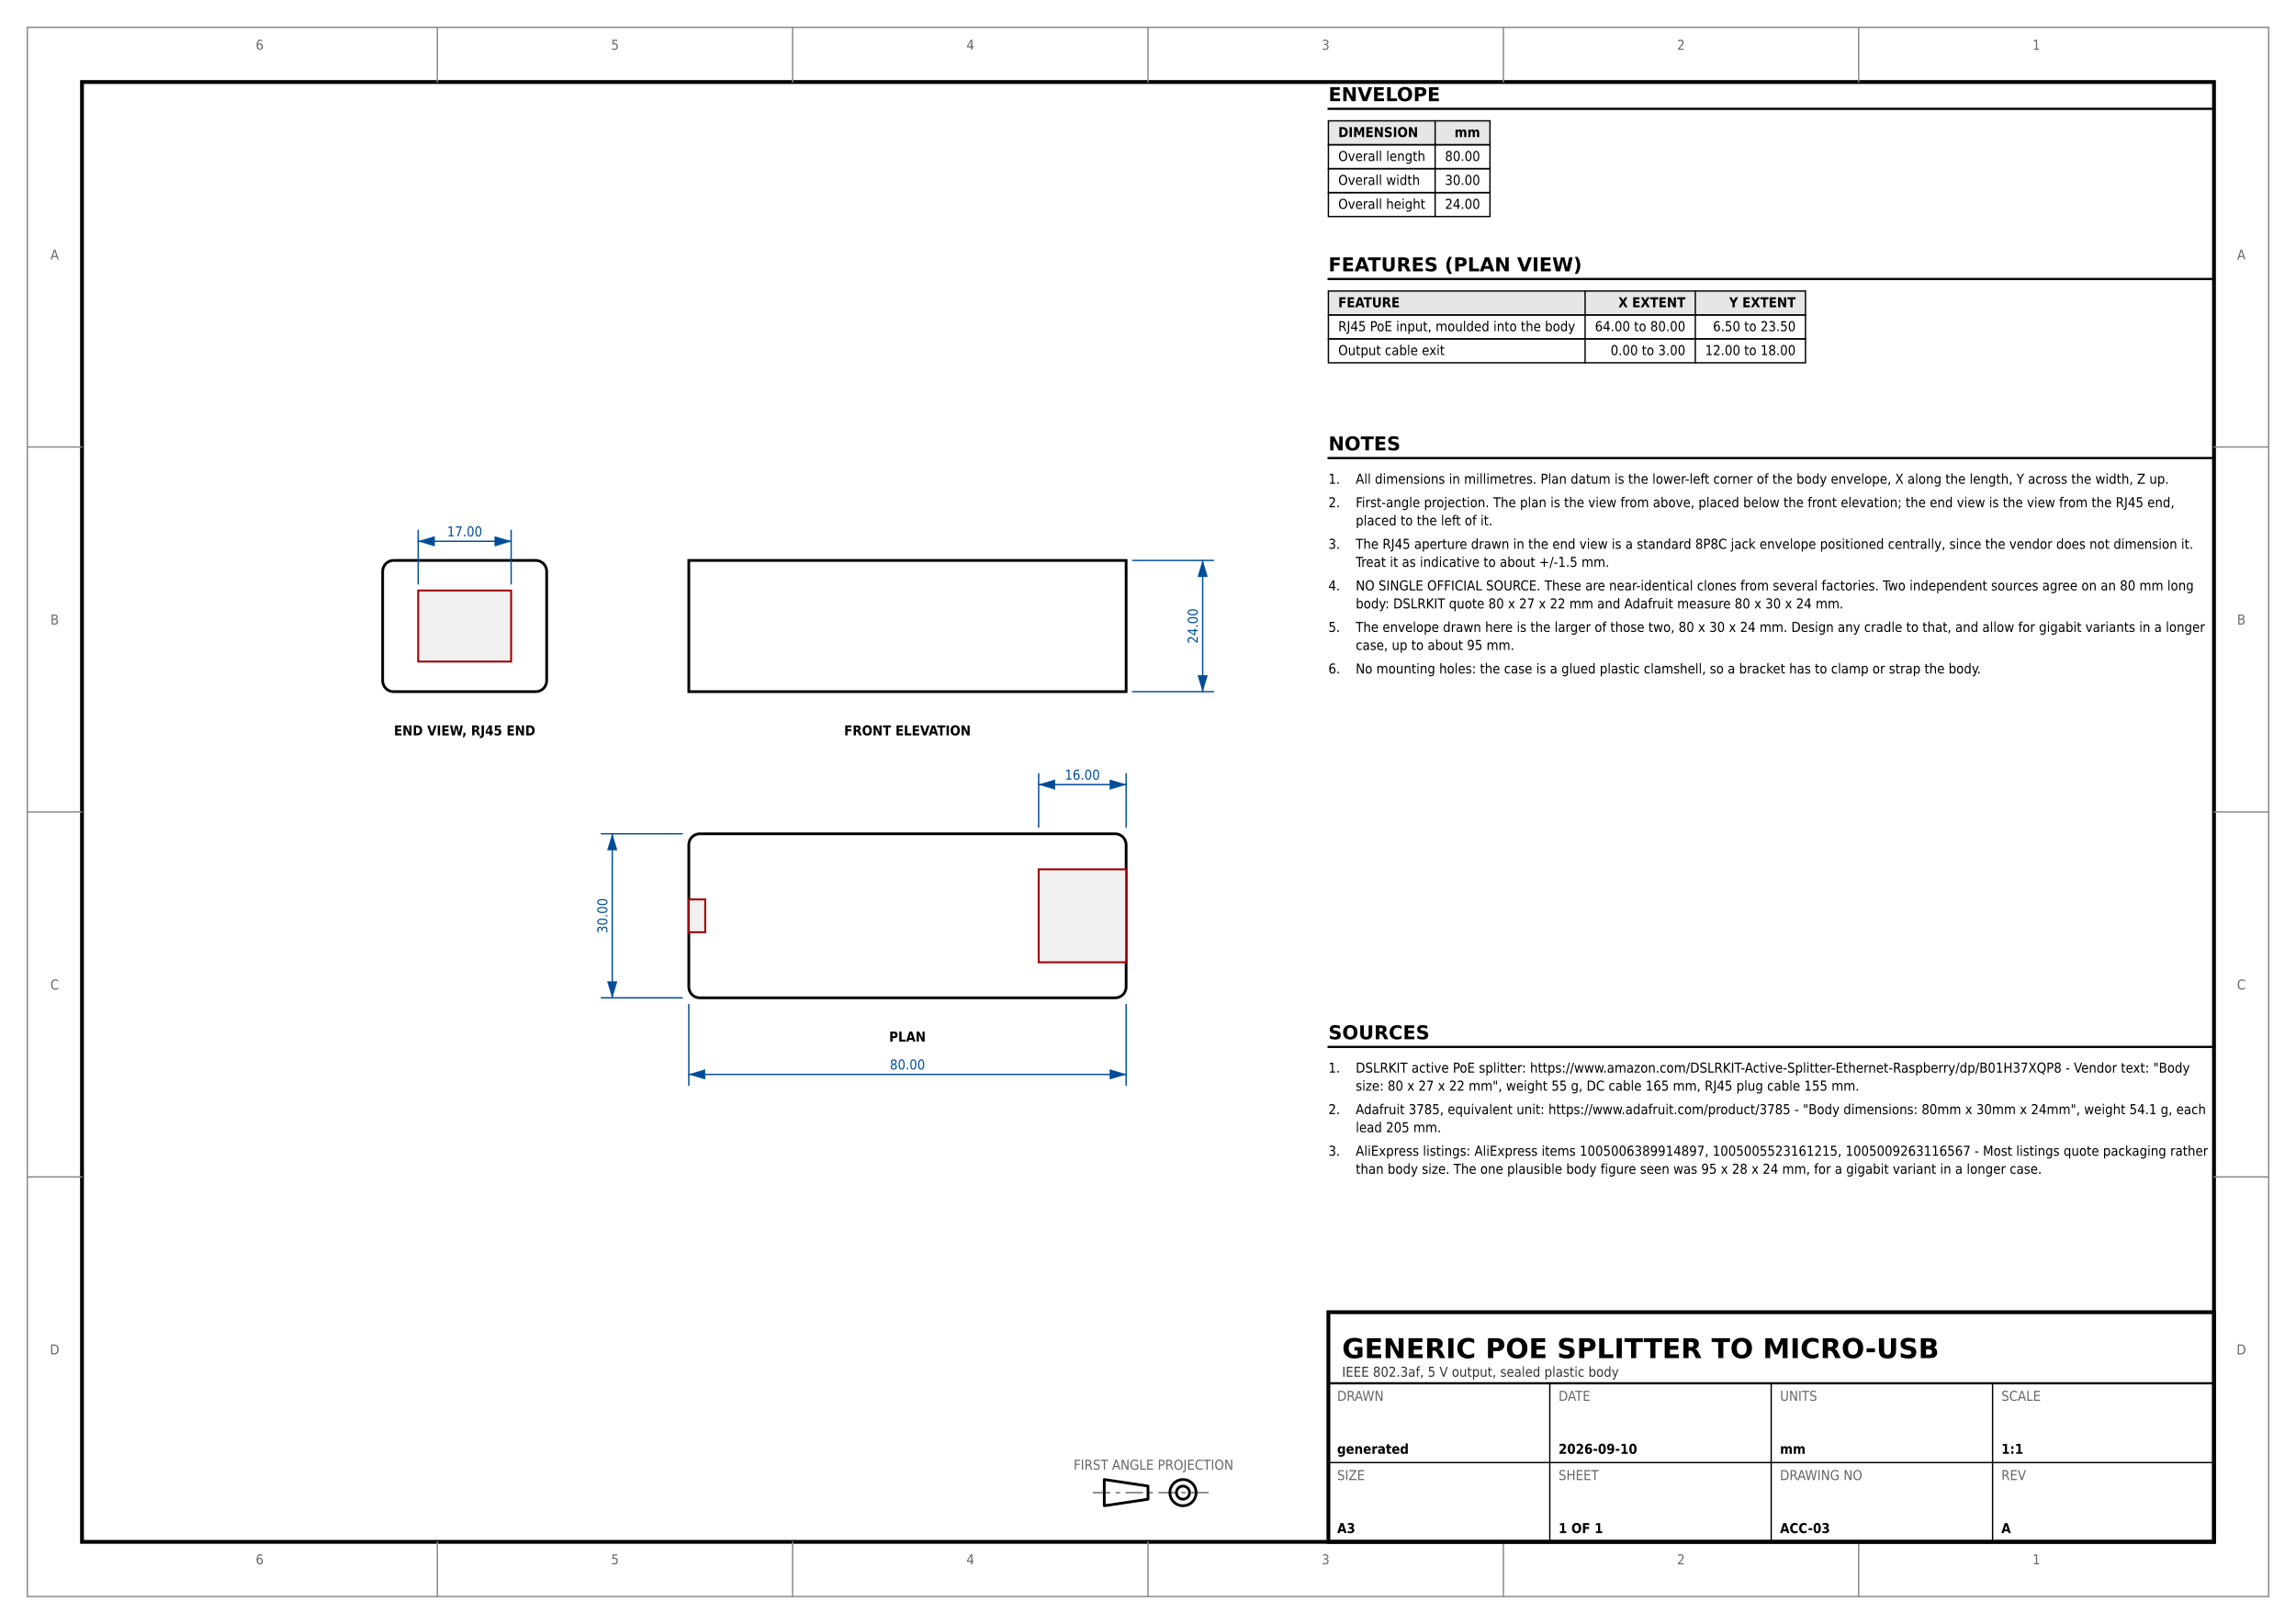
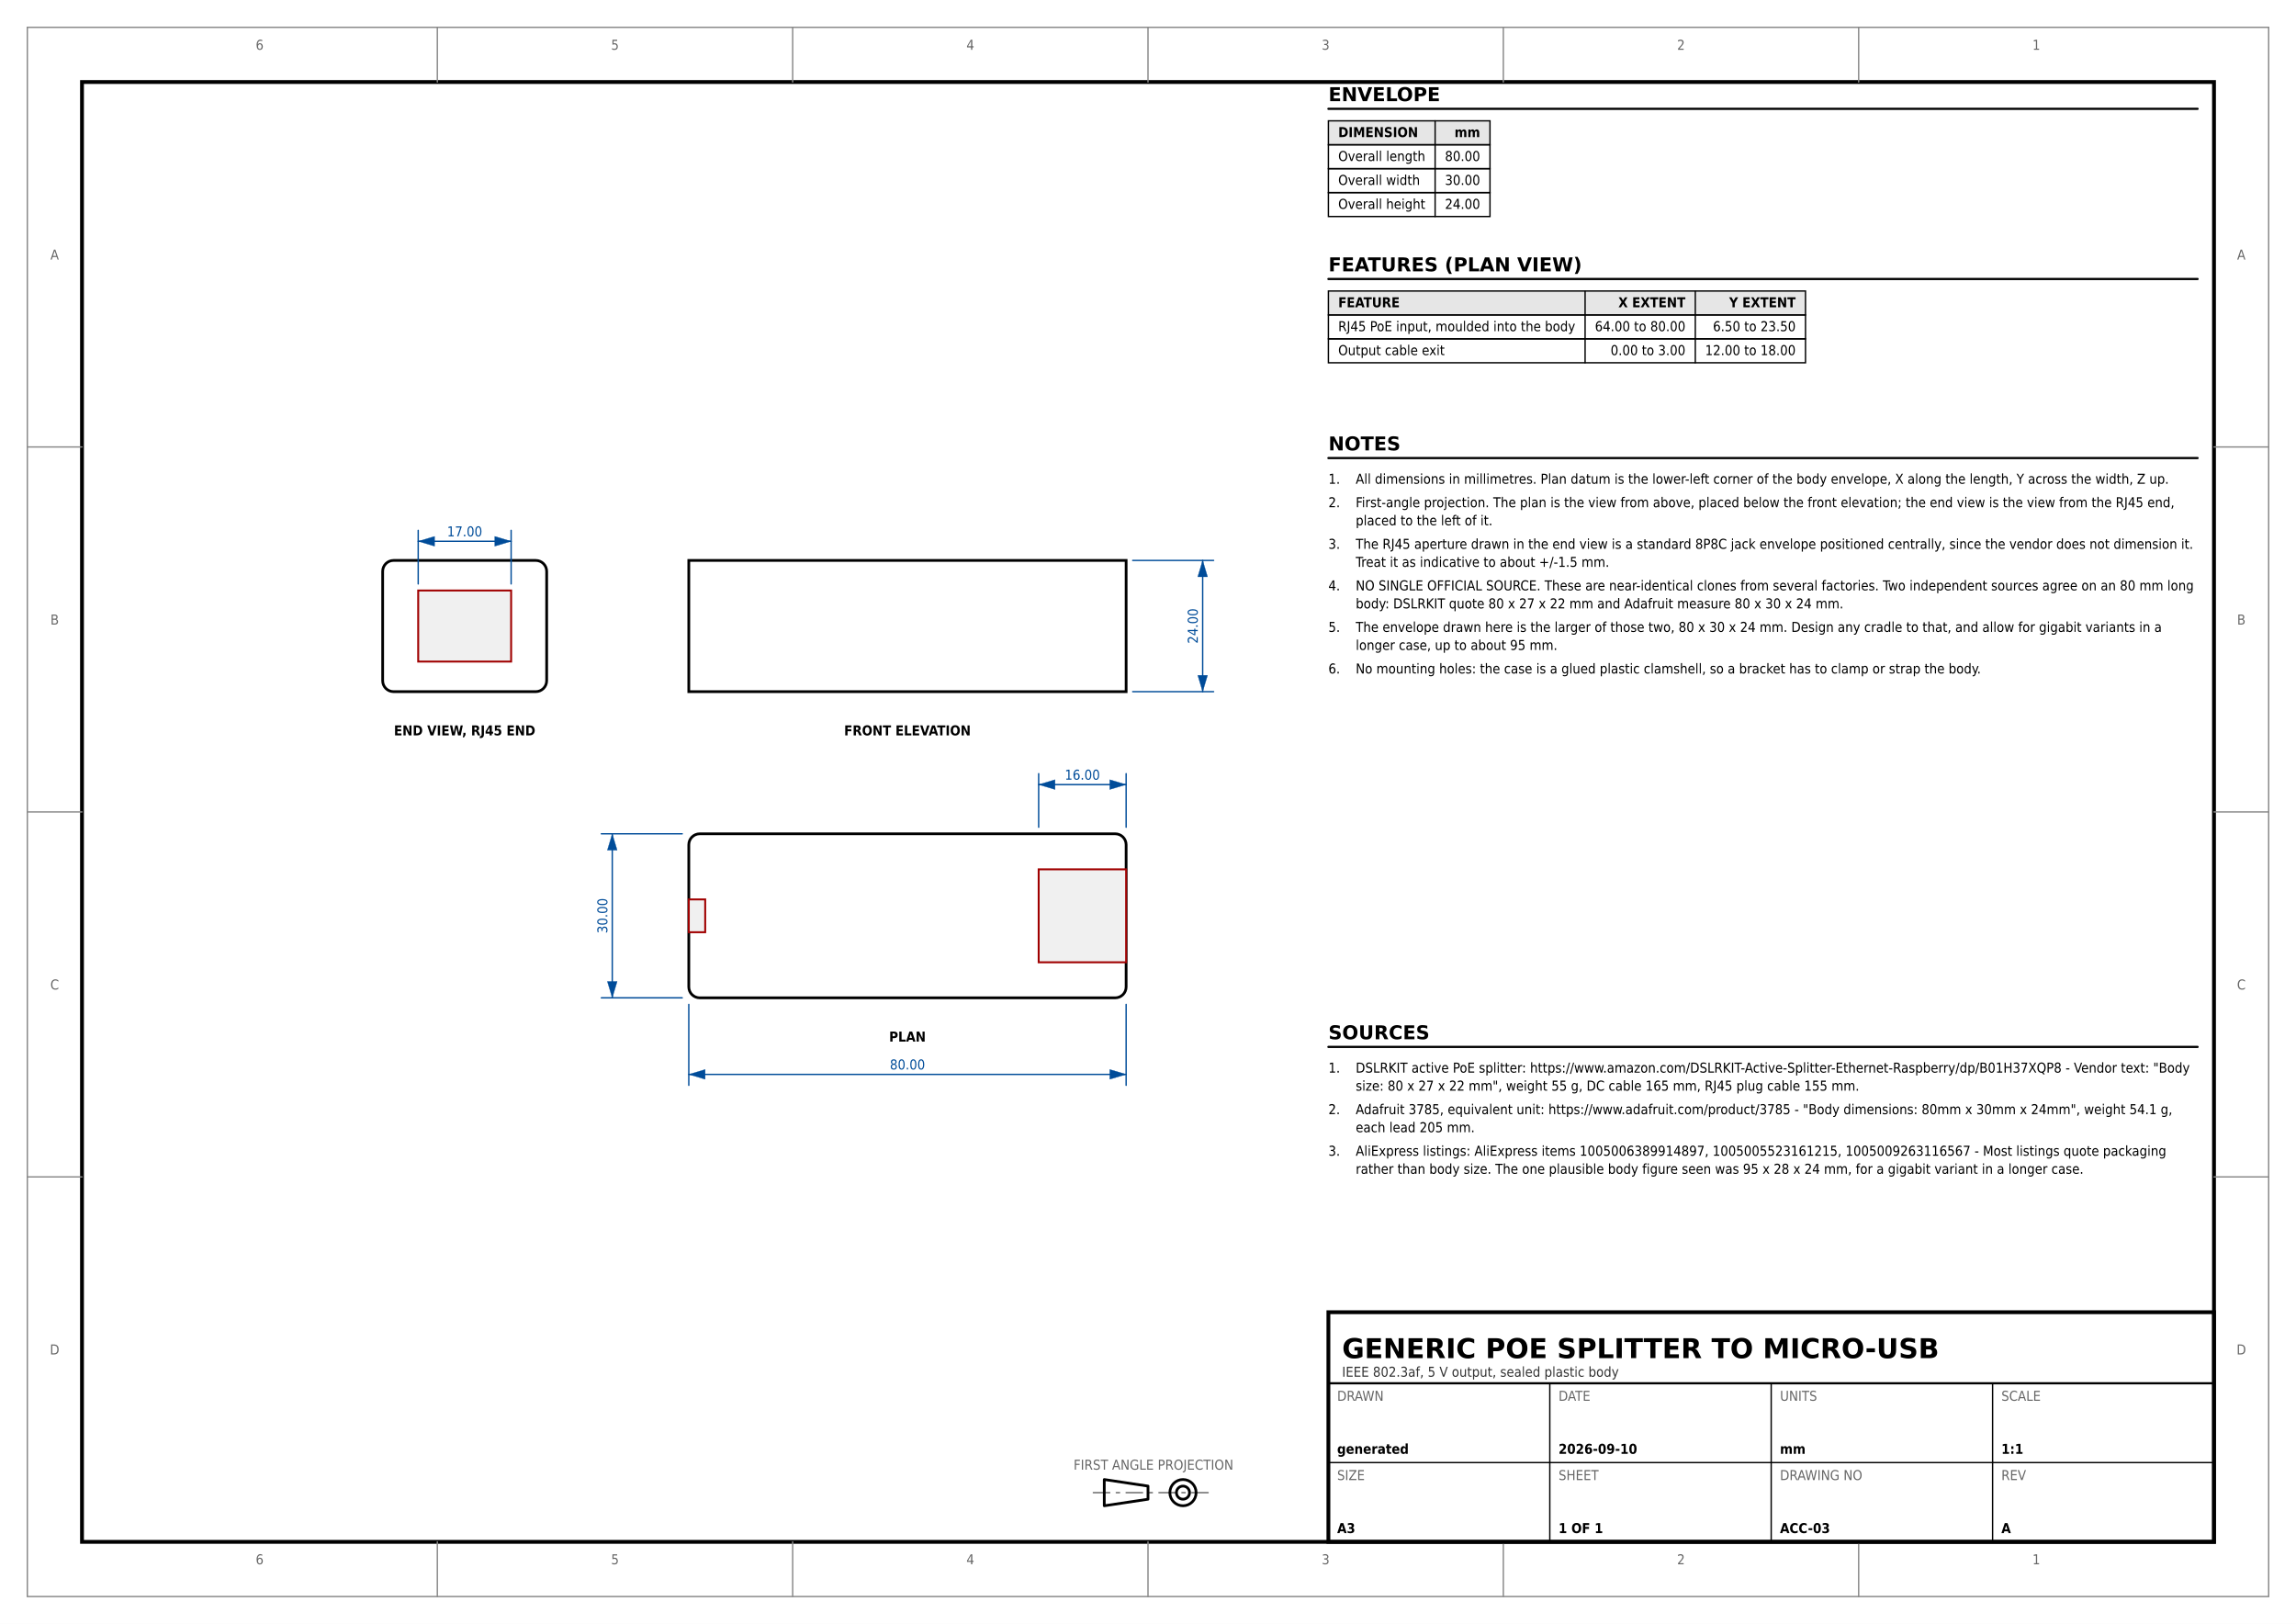
<svg xmlns="http://www.w3.org/2000/svg" version="1.1" width="420mm" height="297mm" viewBox="0 0 420 297">
  <rect width="100%" height="100%" fill="#ffffff" />
  <rect x="5" y="5" width="410" height="287" fill="none" stroke="#888888" stroke-width="0.25" />
  <rect x="15" y="15" width="390" height="267" fill="none" stroke="#000000" stroke-width="0.7" />
  <text x="47.5" y="286.1" font-family="DejaVu Sans Condensed, DejaVu Sans, Liberation Sans, sans-serif" font-size="2.5" fill="#666666" text-anchor="middle">6</text>
  <text x="47.5" y="9.1" font-family="DejaVu Sans Condensed, DejaVu Sans, Liberation Sans, sans-serif" font-size="2.5" fill="#666666" text-anchor="middle">6</text>
  <line x1="80" y1="292" x2="80" y2="282" stroke="#888888" stroke-width="0.25" stroke-linecap="round" />
  <line x1="80" y1="15" x2="80" y2="5" stroke="#888888" stroke-width="0.25" stroke-linecap="round" />
  <text x="112.5" y="286.1" font-family="DejaVu Sans Condensed, DejaVu Sans, Liberation Sans, sans-serif" font-size="2.5" fill="#666666" text-anchor="middle">5</text>
  <text x="112.5" y="9.1" font-family="DejaVu Sans Condensed, DejaVu Sans, Liberation Sans, sans-serif" font-size="2.5" fill="#666666" text-anchor="middle">5</text>
  <line x1="145" y1="292" x2="145" y2="282" stroke="#888888" stroke-width="0.25" stroke-linecap="round" />
  <line x1="145" y1="15" x2="145" y2="5" stroke="#888888" stroke-width="0.25" stroke-linecap="round" />
  <text x="177.5" y="286.1" font-family="DejaVu Sans Condensed, DejaVu Sans, Liberation Sans, sans-serif" font-size="2.5" fill="#666666" text-anchor="middle">4</text>
  <text x="177.5" y="9.1" font-family="DejaVu Sans Condensed, DejaVu Sans, Liberation Sans, sans-serif" font-size="2.5" fill="#666666" text-anchor="middle">4</text>
  <line x1="210" y1="292" x2="210" y2="282" stroke="#888888" stroke-width="0.25" stroke-linecap="round" />
  <line x1="210" y1="15" x2="210" y2="5" stroke="#888888" stroke-width="0.25" stroke-linecap="round" />
  <text x="242.5" y="286.1" font-family="DejaVu Sans Condensed, DejaVu Sans, Liberation Sans, sans-serif" font-size="2.5" fill="#666666" text-anchor="middle">3</text>
  <text x="242.5" y="9.1" font-family="DejaVu Sans Condensed, DejaVu Sans, Liberation Sans, sans-serif" font-size="2.5" fill="#666666" text-anchor="middle">3</text>
  <line x1="275" y1="292" x2="275" y2="282" stroke="#888888" stroke-width="0.25" stroke-linecap="round" />
  <line x1="275" y1="15" x2="275" y2="5" stroke="#888888" stroke-width="0.25" stroke-linecap="round" />
  <text x="307.5" y="286.1" font-family="DejaVu Sans Condensed, DejaVu Sans, Liberation Sans, sans-serif" font-size="2.5" fill="#666666" text-anchor="middle">2</text>
  <text x="307.5" y="9.1" font-family="DejaVu Sans Condensed, DejaVu Sans, Liberation Sans, sans-serif" font-size="2.5" fill="#666666" text-anchor="middle">2</text>
  <line x1="340" y1="292" x2="340" y2="282" stroke="#888888" stroke-width="0.25" stroke-linecap="round" />
  <line x1="340" y1="15" x2="340" y2="5" stroke="#888888" stroke-width="0.25" stroke-linecap="round" />
  <text x="372.5" y="286.1" font-family="DejaVu Sans Condensed, DejaVu Sans, Liberation Sans, sans-serif" font-size="2.5" fill="#666666" text-anchor="middle">1</text>
  <text x="372.5" y="9.1" font-family="DejaVu Sans Condensed, DejaVu Sans, Liberation Sans, sans-serif" font-size="2.5" fill="#666666" text-anchor="middle">1</text>
  <text x="10" y="247.725" font-family="DejaVu Sans Condensed, DejaVu Sans, Liberation Sans, sans-serif" font-size="2.5" fill="#666666" text-anchor="middle">D</text>
  <text x="410" y="247.725" font-family="DejaVu Sans Condensed, DejaVu Sans, Liberation Sans, sans-serif" font-size="2.5" fill="#666666" text-anchor="middle">D</text>
  <line x1="5" y1="215.25" x2="15" y2="215.25" stroke="#888888" stroke-width="0.25" stroke-linecap="round" />
  <line x1="405" y1="215.25" x2="415" y2="215.25" stroke="#888888" stroke-width="0.25" stroke-linecap="round" />
  <text x="10" y="180.975" font-family="DejaVu Sans Condensed, DejaVu Sans, Liberation Sans, sans-serif" font-size="2.5" fill="#666666" text-anchor="middle">C</text>
  <text x="410" y="180.975" font-family="DejaVu Sans Condensed, DejaVu Sans, Liberation Sans, sans-serif" font-size="2.5" fill="#666666" text-anchor="middle">C</text>
  <line x1="5" y1="148.5" x2="15" y2="148.5" stroke="#888888" stroke-width="0.25" stroke-linecap="round" />
  <line x1="405" y1="148.5" x2="415" y2="148.5" stroke="#888888" stroke-width="0.25" stroke-linecap="round" />
  <text x="10" y="114.225" font-family="DejaVu Sans Condensed, DejaVu Sans, Liberation Sans, sans-serif" font-size="2.5" fill="#666666" text-anchor="middle">B</text>
  <text x="410" y="114.225" font-family="DejaVu Sans Condensed, DejaVu Sans, Liberation Sans, sans-serif" font-size="2.5" fill="#666666" text-anchor="middle">B</text>
  <line x1="5" y1="81.75" x2="15" y2="81.75" stroke="#888888" stroke-width="0.25" stroke-linecap="round" />
  <line x1="405" y1="81.75" x2="415" y2="81.75" stroke="#888888" stroke-width="0.25" stroke-linecap="round" />
  <text x="10" y="47.475" font-family="DejaVu Sans Condensed, DejaVu Sans, Liberation Sans, sans-serif" font-size="2.5" fill="#666666" text-anchor="middle">A</text>
  <text x="410" y="47.475" font-family="DejaVu Sans Condensed, DejaVu Sans, Liberation Sans, sans-serif" font-size="2.5" fill="#666666" text-anchor="middle">A</text>
  <rect x="126" y="102.5" width="80" height="24" fill="none" stroke="#000000" stroke-width="0.5" />
  <rect x="126" y="152.5" width="80" height="30" fill="none" stroke="#000000" stroke-width="0.5" rx="2" ry="2" />
  <rect x="70" y="102.5" width="30" height="24" fill="none" stroke="#000000" stroke-width="0.5" rx="2" ry="2" />
  <text x="166" y="134.5" font-family="DejaVu Sans Condensed, DejaVu Sans, Liberation Sans, sans-serif" font-size="2.5" fill="#000000" text-anchor="middle" font-weight="bold">FRONT ELEVATION</text>
  <text x="166" y="190.5" font-family="DejaVu Sans Condensed, DejaVu Sans, Liberation Sans, sans-serif" font-size="2.5" fill="#000000" text-anchor="middle" font-weight="bold">PLAN</text>
  <text x="85" y="134.5" font-family="DejaVu Sans Condensed, DejaVu Sans, Liberation Sans, sans-serif" font-size="2.5" fill="#000000" text-anchor="middle" font-weight="bold">END VIEW, RJ45 END</text>
  <rect x="190" y="159" width="16" height="17" fill="#f0f0f0" stroke="#a00000" stroke-width="0.35" />
  <rect x="76.5" y="108" width="17" height="13" fill="#f0f0f0" stroke="#a00000" stroke-width="0.35" />
  <line x1="76.5" y1="106.8" x2="76.5" y2="97" stroke="#004c99" stroke-width="0.25" stroke-linecap="round" />
  <line x1="93.5" y1="106.8" x2="93.5" y2="97" stroke="#004c99" stroke-width="0.25" stroke-linecap="round" />
  <line x1="76.5" y1="99" x2="93.5" y2="99" stroke="#004c99" stroke-width="0.25" stroke-linecap="round" />
  <polygon points="76.5,99 79.5,99.9 79.5,98.1" fill="#004c99" stroke="#004c99" stroke-width="0.05" stroke-linejoin="round" />
  <polygon points="93.5,99 90.5,98.1 90.5,99.9" fill="#004c99" stroke="#004c99" stroke-width="0.05" stroke-linejoin="round" />
  <text x="85" y="98.1" font-family="DejaVu Sans Condensed, DejaVu Sans, Liberation Sans, sans-serif" font-size="2.5" fill="#004c99" text-anchor="middle">17.00</text>
  <line x1="190" y1="151.3" x2="190" y2="141.5" stroke="#004c99" stroke-width="0.25" stroke-linecap="round" />
  <line x1="206" y1="151.3" x2="206" y2="141.5" stroke="#004c99" stroke-width="0.25" stroke-linecap="round" />
  <line x1="190" y1="143.5" x2="206" y2="143.5" stroke="#004c99" stroke-width="0.25" stroke-linecap="round" />
  <polygon points="190,143.5 193,144.4 193,142.6" fill="#004c99" stroke="#004c99" stroke-width="0.05" stroke-linejoin="round" />
  <polygon points="206,143.5 203,142.6 203,144.4" fill="#004c99" stroke="#004c99" stroke-width="0.05" stroke-linejoin="round" />
  <text x="198" y="142.6" font-family="DejaVu Sans Condensed, DejaVu Sans, Liberation Sans, sans-serif" font-size="2.5" fill="#004c99" text-anchor="middle">16.00</text>
  <rect x="126" y="164.5" width="3" height="6" fill="#f0f0f0" stroke="#a00000" stroke-width="0.35" />
  <line x1="126" y1="183.7" x2="126" y2="198.5" stroke="#004c99" stroke-width="0.25" stroke-linecap="round" />
  <line x1="206" y1="183.7" x2="206" y2="198.5" stroke="#004c99" stroke-width="0.25" stroke-linecap="round" />
  <line x1="126" y1="196.5" x2="206" y2="196.5" stroke="#004c99" stroke-width="0.25" stroke-linecap="round" />
  <polygon points="126,196.5 129,197.4 129,195.6" fill="#004c99" stroke="#004c99" stroke-width="0.05" stroke-linejoin="round" />
  <polygon points="206,196.5 203,195.6 203,197.4" fill="#004c99" stroke="#004c99" stroke-width="0.05" stroke-linejoin="round" />
  <text x="166" y="195.6" font-family="DejaVu Sans Condensed, DejaVu Sans, Liberation Sans, sans-serif" font-size="2.5" fill="#004c99" text-anchor="middle">80.00</text>
  <line x1="124.8" y1="182.5" x2="110" y2="182.5" stroke="#004c99" stroke-width="0.25" stroke-linecap="round" />
  <line x1="124.8" y1="152.5" x2="110" y2="152.5" stroke="#004c99" stroke-width="0.25" stroke-linecap="round" />
  <line x1="112" y1="182.5" x2="112" y2="152.5" stroke="#004c99" stroke-width="0.25" stroke-linecap="round" />
  <polygon points="112,182.5 112.9,179.5 111.1,179.5" fill="#004c99" stroke="#004c99" stroke-width="0.05" stroke-linejoin="round" />
  <polygon points="112,152.5 111.1,155.5 112.9,155.5" fill="#004c99" stroke="#004c99" stroke-width="0.05" stroke-linejoin="round" />
  <text x="111.1" y="167.5" font-family="DejaVu Sans Condensed, DejaVu Sans, Liberation Sans, sans-serif" font-size="2.5" fill="#004c99" text-anchor="middle" transform="rotate(-90 111.1 167.5)">30.00</text>
  <line x1="207.2" y1="126.5" x2="222" y2="126.5" stroke="#004c99" stroke-width="0.25" stroke-linecap="round" />
  <line x1="207.2" y1="102.5" x2="222" y2="102.5" stroke="#004c99" stroke-width="0.25" stroke-linecap="round" />
  <line x1="220" y1="126.5" x2="220" y2="102.5" stroke="#004c99" stroke-width="0.25" stroke-linecap="round" />
  <polygon points="220,126.5 220.9,123.5 219.1,123.5" fill="#004c99" stroke="#004c99" stroke-width="0.05" stroke-linejoin="round" />
  <polygon points="220,102.5 219.1,105.5 220.9,105.5" fill="#004c99" stroke="#004c99" stroke-width="0.05" stroke-linejoin="round" />
  <text x="219.1" y="114.5" font-family="DejaVu Sans Condensed, DejaVu Sans, Liberation Sans, sans-serif" font-size="2.5" fill="#004c99" text-anchor="middle" transform="rotate(-90 219.1 114.5)">24.00</text>
  <text x="211" y="268.8" font-family="DejaVu Sans Condensed, DejaVu Sans, Liberation Sans, sans-serif" font-size="2.5" fill="#666666" text-anchor="middle">FIRST ANGLE PROJECTION</text>
  <line x1="200" y1="273" x2="222" y2="273" stroke="#666666" stroke-width="0.25" stroke-linecap="round" stroke-dasharray="3,1.2,0.6,1.2" />
  <polygon points="202,270.6 210,271.8 210,274.2 202,275.4" fill="none" stroke="#000000" stroke-width="0.5" stroke-linejoin="round" />
  <circle cx="216.4" cy="273" r="2.4" fill="none" stroke="#000000" stroke-width="0.5" />
  <circle cx="216.4" cy="273" r="1.2" fill="none" stroke="#000000" stroke-width="0.5" />
  <text x="243" y="18.5" font-family="DejaVu Sans, Liberation Sans, sans-serif" font-size="3.5" fill="#000000" text-anchor="start" font-weight="bold">ENVELOPE</text>
-   <line x1="243" y1="19.9" x2="405" y2="19.9" stroke="#000000" stroke-width="0.4" stroke-linecap="round" />
+   <line x1="243" y1="19.9" x2="402" y2="19.9" stroke="#000000" stroke-width="0.4" stroke-linecap="round" />
  <rect x="243" y="22.1" width="29.559" height="4.375" fill="#e6e6e6" stroke="#000000" stroke-width="0.25" />
  <text x="244.8" y="25.075" font-family="DejaVu Sans Condensed, DejaVu Sans, Liberation Sans, sans-serif" font-size="2.5" fill="#000000" text-anchor="start" font-weight="bold">DIMENSION</text>
  <text x="270.759" y="25.075" font-family="DejaVu Sans Condensed, DejaVu Sans, Liberation Sans, sans-serif" font-size="2.5" fill="#000000" text-anchor="end" font-weight="bold">mm</text>
  <rect x="243" y="26.475" width="29.559" height="4.375" fill="none" stroke="#000000" stroke-width="0.25" />
  <text x="244.8" y="29.45" font-family="DejaVu Sans Condensed, DejaVu Sans, Liberation Sans, sans-serif" font-size="2.5" fill="#000000" text-anchor="start">Overall length</text>
  <text x="270.759" y="29.45" font-family="DejaVu Sans Condensed, DejaVu Sans, Liberation Sans, sans-serif" font-size="2.5" fill="#000000" text-anchor="end">80.00</text>
  <rect x="243" y="30.85" width="29.559" height="4.375" fill="none" stroke="#000000" stroke-width="0.25" />
  <text x="244.8" y="33.825" font-family="DejaVu Sans Condensed, DejaVu Sans, Liberation Sans, sans-serif" font-size="2.5" fill="#000000" text-anchor="start">Overall width</text>
  <text x="270.759" y="33.825" font-family="DejaVu Sans Condensed, DejaVu Sans, Liberation Sans, sans-serif" font-size="2.5" fill="#000000" text-anchor="end">30.00</text>
  <rect x="243" y="35.225" width="29.559" height="4.375" fill="none" stroke="#000000" stroke-width="0.25" />
  <text x="244.8" y="38.2" font-family="DejaVu Sans Condensed, DejaVu Sans, Liberation Sans, sans-serif" font-size="2.5" fill="#000000" text-anchor="start">Overall height</text>
  <text x="270.759" y="38.2" font-family="DejaVu Sans Condensed, DejaVu Sans, Liberation Sans, sans-serif" font-size="2.5" fill="#000000" text-anchor="end">24.00</text>
  <line x1="262.522" y1="22.1" x2="262.522" y2="39.6" stroke="#000000" stroke-width="0.25" stroke-linecap="round" />
  <text x="243" y="49.625" font-family="DejaVu Sans, Liberation Sans, sans-serif" font-size="3.5" fill="#000000" text-anchor="start" font-weight="bold">FEATURES (PLAN VIEW)</text>
-   <line x1="243" y1="51.025" x2="405" y2="51.025" stroke="#000000" stroke-width="0.4" stroke-linecap="round" />
+   <line x1="243" y1="51.025" x2="402" y2="51.025" stroke="#000000" stroke-width="0.4" stroke-linecap="round" />
  <rect x="243" y="53.225" width="87.274" height="4.375" fill="#e6e6e6" stroke="#000000" stroke-width="0.25" />
  <text x="244.8" y="56.2" font-family="DejaVu Sans Condensed, DejaVu Sans, Liberation Sans, sans-serif" font-size="2.5" fill="#000000" text-anchor="start" font-weight="bold">FEATURE</text>
  <text x="308.316" y="56.2" font-family="DejaVu Sans Condensed, DejaVu Sans, Liberation Sans, sans-serif" font-size="2.5" fill="#000000" text-anchor="end" font-weight="bold">X EXTENT</text>
  <text x="328.474" y="56.2" font-family="DejaVu Sans Condensed, DejaVu Sans, Liberation Sans, sans-serif" font-size="2.5" fill="#000000" text-anchor="end" font-weight="bold">Y EXTENT</text>
  <rect x="243" y="57.6" width="87.274" height="4.375" fill="none" stroke="#000000" stroke-width="0.25" />
  <text x="244.8" y="60.575" font-family="DejaVu Sans Condensed, DejaVu Sans, Liberation Sans, sans-serif" font-size="2.5" fill="#000000" text-anchor="start">RJ45 PoE input, moulded into the body</text>
  <text x="308.316" y="60.575" font-family="DejaVu Sans Condensed, DejaVu Sans, Liberation Sans, sans-serif" font-size="2.5" fill="#000000" text-anchor="end">64.00 to 80.00</text>
  <text x="328.474" y="60.575" font-family="DejaVu Sans Condensed, DejaVu Sans, Liberation Sans, sans-serif" font-size="2.5" fill="#000000" text-anchor="end">6.50 to 23.50</text>
  <rect x="243" y="61.975" width="87.274" height="4.375" fill="none" stroke="#000000" stroke-width="0.25" />
  <text x="244.8" y="64.95" font-family="DejaVu Sans Condensed, DejaVu Sans, Liberation Sans, sans-serif" font-size="2.5" fill="#000000" text-anchor="start">Output cable exit</text>
  <text x="308.316" y="64.95" font-family="DejaVu Sans Condensed, DejaVu Sans, Liberation Sans, sans-serif" font-size="2.5" fill="#000000" text-anchor="end">0.00 to 3.00</text>
  <text x="328.474" y="64.95" font-family="DejaVu Sans Condensed, DejaVu Sans, Liberation Sans, sans-serif" font-size="2.5" fill="#000000" text-anchor="end">12.00 to 18.00</text>
  <line x1="289.957" y1="53.225" x2="289.957" y2="66.35" stroke="#000000" stroke-width="0.25" stroke-linecap="round" />
  <line x1="310.116" y1="53.225" x2="310.116" y2="66.35" stroke="#000000" stroke-width="0.25" stroke-linecap="round" />
  <text x="243" y="82.375" font-family="DejaVu Sans, Liberation Sans, sans-serif" font-size="3.5" fill="#000000" text-anchor="start" font-weight="bold">NOTES</text>
-   <line x1="243" y1="83.775" x2="405" y2="83.775" stroke="#000000" stroke-width="0.4" stroke-linecap="round" />
+   <line x1="243" y1="83.775" x2="402" y2="83.775" stroke="#000000" stroke-width="0.4" stroke-linecap="round" />
  <text x="243" y="88.475" font-family="DejaVu Sans Condensed, DejaVu Sans, Liberation Sans, sans-serif" font-size="2.5" fill="#000000" text-anchor="start">1.</text>
  <text x="248" y="88.475" font-family="DejaVu Sans Condensed, DejaVu Sans, Liberation Sans, sans-serif" font-size="2.5" fill="#000000" text-anchor="start">All dimensions in millimetres. Plan datum is the lower-left corner of the body envelope, X along the length, Y across the width, Z up.</text>
  <text x="243" y="92.775" font-family="DejaVu Sans Condensed, DejaVu Sans, Liberation Sans, sans-serif" font-size="2.5" fill="#000000" text-anchor="start">2.</text>
  <text x="248" y="92.775" font-family="DejaVu Sans Condensed, DejaVu Sans, Liberation Sans, sans-serif" font-size="2.5" fill="#000000" text-anchor="start">First-angle projection. The plan is the view from above, placed below the front elevation; the end view is the view from the RJ45 end,</text>
  <text x="248" y="96.075" font-family="DejaVu Sans Condensed, DejaVu Sans, Liberation Sans, sans-serif" font-size="2.5" fill="#000000" text-anchor="start">placed to the left of it.</text>
  <text x="243" y="100.375" font-family="DejaVu Sans Condensed, DejaVu Sans, Liberation Sans, sans-serif" font-size="2.5" fill="#000000" text-anchor="start">3.</text>
  <text x="248" y="100.375" font-family="DejaVu Sans Condensed, DejaVu Sans, Liberation Sans, sans-serif" font-size="2.5" fill="#000000" text-anchor="start">The RJ45 aperture drawn in the end view is a standard 8P8C jack envelope positioned centrally, since the vendor does not dimension it.</text>
  <text x="248" y="103.675" font-family="DejaVu Sans Condensed, DejaVu Sans, Liberation Sans, sans-serif" font-size="2.5" fill="#000000" text-anchor="start">Treat it as indicative to about +/-1.5 mm.</text>
  <text x="243" y="107.975" font-family="DejaVu Sans Condensed, DejaVu Sans, Liberation Sans, sans-serif" font-size="2.5" fill="#000000" text-anchor="start">4.</text>
  <text x="248" y="107.975" font-family="DejaVu Sans Condensed, DejaVu Sans, Liberation Sans, sans-serif" font-size="2.5" fill="#000000" text-anchor="start">NO SINGLE OFFICIAL SOURCE. These are near-identical clones from several factories. Two independent sources agree on an 80 mm long</text>
  <text x="248" y="111.275" font-family="DejaVu Sans Condensed, DejaVu Sans, Liberation Sans, sans-serif" font-size="2.5" fill="#000000" text-anchor="start">body: DSLRKIT quote 80 x 27 x 22 mm and Adafruit measure 80 x 30 x 24 mm.</text>
  <text x="243" y="115.575" font-family="DejaVu Sans Condensed, DejaVu Sans, Liberation Sans, sans-serif" font-size="2.5" fill="#000000" text-anchor="start">5.</text>
-   <text x="248" y="115.575" font-family="DejaVu Sans Condensed, DejaVu Sans, Liberation Sans, sans-serif" font-size="2.5" fill="#000000" text-anchor="start">The envelope drawn here is the larger of those two, 80 x 30 x 24 mm. Design any cradle to that, and allow for gigabit variants in a longer</text>
-   <text x="248" y="118.875" font-family="DejaVu Sans Condensed, DejaVu Sans, Liberation Sans, sans-serif" font-size="2.5" fill="#000000" text-anchor="start">case, up to about 95 mm.</text>
+   <text x="248" y="115.575" font-family="DejaVu Sans Condensed, DejaVu Sans, Liberation Sans, sans-serif" font-size="2.5" fill="#000000" text-anchor="start">The envelope drawn here is the larger of those two, 80 x 30 x 24 mm. Design any cradle to that, and allow for gigabit variants in a</text>
+   <text x="248" y="118.875" font-family="DejaVu Sans Condensed, DejaVu Sans, Liberation Sans, sans-serif" font-size="2.5" fill="#000000" text-anchor="start">longer case, up to about 95 mm.</text>
  <text x="243" y="123.175" font-family="DejaVu Sans Condensed, DejaVu Sans, Liberation Sans, sans-serif" font-size="2.5" fill="#000000" text-anchor="start">6.</text>
  <text x="248" y="123.175" font-family="DejaVu Sans Condensed, DejaVu Sans, Liberation Sans, sans-serif" font-size="2.5" fill="#000000" text-anchor="start">No mounting holes: the case is a glued plastic clamshell, so a bracket has to clamp or strap the body.</text>
  <text x="243" y="190.077" font-family="DejaVu Sans, Liberation Sans, sans-serif" font-size="3.5" fill="#000000" text-anchor="start" font-weight="bold">SOURCES</text>
-   <line x1="243" y1="191.477" x2="405" y2="191.477" stroke="#000000" stroke-width="0.4" stroke-linecap="round" />
+   <line x1="243" y1="191.477" x2="402" y2="191.477" stroke="#000000" stroke-width="0.4" stroke-linecap="round" />
  <text x="243" y="196.178" font-family="DejaVu Sans Condensed, DejaVu Sans, Liberation Sans, sans-serif" font-size="2.5" fill="#000000" text-anchor="start">1.</text>
  <text x="248" y="196.178" font-family="DejaVu Sans Condensed, DejaVu Sans, Liberation Sans, sans-serif" font-size="2.5" fill="#000000" text-anchor="start">DSLRKIT active PoE splitter: https://www.amazon.com/DSLRKIT-Active-Splitter-Ethernet-Raspberry/dp/B01H37XQP8 - Vendor text: "Body</text>
  <text x="248" y="199.477" font-family="DejaVu Sans Condensed, DejaVu Sans, Liberation Sans, sans-serif" font-size="2.5" fill="#000000" text-anchor="start">size: 80 x 27 x 22 mm", weight 55 g, DC cable 165 mm, RJ45 plug cable 155 mm.</text>
  <text x="243" y="203.778" font-family="DejaVu Sans Condensed, DejaVu Sans, Liberation Sans, sans-serif" font-size="2.5" fill="#000000" text-anchor="start">2.</text>
-   <text x="248" y="203.778" font-family="DejaVu Sans Condensed, DejaVu Sans, Liberation Sans, sans-serif" font-size="2.5" fill="#000000" text-anchor="start">Adafruit 3785, equivalent unit: https://www.adafruit.com/product/3785 - "Body dimensions: 80mm x 30mm x 24mm", weight 54.1 g, each</text>
-   <text x="248" y="207.077" font-family="DejaVu Sans Condensed, DejaVu Sans, Liberation Sans, sans-serif" font-size="2.5" fill="#000000" text-anchor="start">lead 205 mm.</text>
+   <text x="248" y="203.778" font-family="DejaVu Sans Condensed, DejaVu Sans, Liberation Sans, sans-serif" font-size="2.5" fill="#000000" text-anchor="start">Adafruit 3785, equivalent unit: https://www.adafruit.com/product/3785 - "Body dimensions: 80mm x 30mm x 24mm", weight 54.1 g,</text>
+   <text x="248" y="207.077" font-family="DejaVu Sans Condensed, DejaVu Sans, Liberation Sans, sans-serif" font-size="2.5" fill="#000000" text-anchor="start">each lead 205 mm.</text>
  <text x="243" y="211.377" font-family="DejaVu Sans Condensed, DejaVu Sans, Liberation Sans, sans-serif" font-size="2.5" fill="#000000" text-anchor="start">3.</text>
-   <text x="248" y="211.377" font-family="DejaVu Sans Condensed, DejaVu Sans, Liberation Sans, sans-serif" font-size="2.5" fill="#000000" text-anchor="start">AliExpress listings: AliExpress items 1005006389914897, 1005005523161215, 1005009263116567 - Most listings quote packaging rather</text>
-   <text x="248" y="214.678" font-family="DejaVu Sans Condensed, DejaVu Sans, Liberation Sans, sans-serif" font-size="2.5" fill="#000000" text-anchor="start">than body size. The one plausible body figure seen was 95 x 28 x 24 mm, for a gigabit variant in a longer case.</text>
+   <text x="248" y="211.377" font-family="DejaVu Sans Condensed, DejaVu Sans, Liberation Sans, sans-serif" font-size="2.5" fill="#000000" text-anchor="start">AliExpress listings: AliExpress items 1005006389914897, 1005005523161215, 1005009263116567 - Most listings quote packaging</text>
+   <text x="248" y="214.678" font-family="DejaVu Sans Condensed, DejaVu Sans, Liberation Sans, sans-serif" font-size="2.5" fill="#000000" text-anchor="start">rather than body size. The one plausible body figure seen was 95 x 28 x 24 mm, for a gigabit variant in a longer case.</text>
  <rect x="243" y="240" width="162" height="42" fill="none" stroke="#000000" stroke-width="0.7" />
  <line x1="243" y1="253" x2="405" y2="253" stroke="#000000" stroke-width="0.4" stroke-linecap="round" />
  <text x="245.5" y="248.4" font-family="DejaVu Sans, Liberation Sans, sans-serif" font-size="5" fill="#000000" text-anchor="start" font-weight="bold">GENERIC POE SPLITTER TO MICRO-USB</text>
  <text x="245.5" y="251.8" font-family="DejaVu Sans Condensed, DejaVu Sans, Liberation Sans, sans-serif" font-size="2.5" fill="#333333" text-anchor="start">IEEE 802.3af, 5 V output, sealed plastic body</text>
  <text x="244.6" y="256.2" font-family="DejaVu Sans Condensed, DejaVu Sans, Liberation Sans, sans-serif" font-size="2.5" fill="#666666" text-anchor="start">DRAWN</text>
  <text x="244.6" y="265.9" font-family="DejaVu Sans Condensed, DejaVu Sans, Liberation Sans, sans-serif" font-size="2.5" fill="#000000" text-anchor="start" font-weight="bold">generated</text>
  <line x1="283.5" y1="267.5" x2="283.5" y2="253" stroke="#000000" stroke-width="0.25" stroke-linecap="round" />
  <text x="285.1" y="256.2" font-family="DejaVu Sans Condensed, DejaVu Sans, Liberation Sans, sans-serif" font-size="2.5" fill="#666666" text-anchor="start">DATE</text>
  <text x="285.1" y="265.9" font-family="DejaVu Sans Condensed, DejaVu Sans, Liberation Sans, sans-serif" font-size="2.5" fill="#000000" text-anchor="start" font-weight="bold">2026-09-10</text>
  <line x1="324" y1="267.5" x2="324" y2="253" stroke="#000000" stroke-width="0.25" stroke-linecap="round" />
  <text x="325.6" y="256.2" font-family="DejaVu Sans Condensed, DejaVu Sans, Liberation Sans, sans-serif" font-size="2.5" fill="#666666" text-anchor="start">UNITS</text>
  <text x="325.6" y="265.9" font-family="DejaVu Sans Condensed, DejaVu Sans, Liberation Sans, sans-serif" font-size="2.5" fill="#000000" text-anchor="start" font-weight="bold">mm</text>
  <line x1="364.5" y1="267.5" x2="364.5" y2="253" stroke="#000000" stroke-width="0.25" stroke-linecap="round" />
  <text x="366.1" y="256.2" font-family="DejaVu Sans Condensed, DejaVu Sans, Liberation Sans, sans-serif" font-size="2.5" fill="#666666" text-anchor="start">SCALE</text>
  <text x="366.1" y="265.9" font-family="DejaVu Sans Condensed, DejaVu Sans, Liberation Sans, sans-serif" font-size="2.5" fill="#000000" text-anchor="start" font-weight="bold">1:1</text>
  <line x1="243" y1="267.5" x2="283.5" y2="267.5" stroke="#000000" stroke-width="0.25" stroke-linecap="round" />
  <text x="244.6" y="270.7" font-family="DejaVu Sans Condensed, DejaVu Sans, Liberation Sans, sans-serif" font-size="2.5" fill="#666666" text-anchor="start">SIZE</text>
  <text x="244.6" y="280.4" font-family="DejaVu Sans Condensed, DejaVu Sans, Liberation Sans, sans-serif" font-size="2.5" fill="#000000" text-anchor="start" font-weight="bold">A3</text>
  <line x1="283.5" y1="282" x2="283.5" y2="267.5" stroke="#000000" stroke-width="0.25" stroke-linecap="round" />
  <line x1="283.5" y1="267.5" x2="324" y2="267.5" stroke="#000000" stroke-width="0.25" stroke-linecap="round" />
  <text x="285.1" y="270.7" font-family="DejaVu Sans Condensed, DejaVu Sans, Liberation Sans, sans-serif" font-size="2.5" fill="#666666" text-anchor="start">SHEET</text>
  <text x="285.1" y="280.4" font-family="DejaVu Sans Condensed, DejaVu Sans, Liberation Sans, sans-serif" font-size="2.5" fill="#000000" text-anchor="start" font-weight="bold">1 OF 1</text>
  <line x1="324" y1="282" x2="324" y2="267.5" stroke="#000000" stroke-width="0.25" stroke-linecap="round" />
  <line x1="324" y1="267.5" x2="364.5" y2="267.5" stroke="#000000" stroke-width="0.25" stroke-linecap="round" />
  <text x="325.6" y="270.7" font-family="DejaVu Sans Condensed, DejaVu Sans, Liberation Sans, sans-serif" font-size="2.5" fill="#666666" text-anchor="start">DRAWING NO</text>
  <text x="325.6" y="280.4" font-family="DejaVu Sans Condensed, DejaVu Sans, Liberation Sans, sans-serif" font-size="2.5" fill="#000000" text-anchor="start" font-weight="bold">ACC-03</text>
  <line x1="364.5" y1="282" x2="364.5" y2="267.5" stroke="#000000" stroke-width="0.25" stroke-linecap="round" />
  <line x1="364.5" y1="267.5" x2="405" y2="267.5" stroke="#000000" stroke-width="0.25" stroke-linecap="round" />
  <text x="366.1" y="270.7" font-family="DejaVu Sans Condensed, DejaVu Sans, Liberation Sans, sans-serif" font-size="2.5" fill="#666666" text-anchor="start">REV</text>
  <text x="366.1" y="280.4" font-family="DejaVu Sans Condensed, DejaVu Sans, Liberation Sans, sans-serif" font-size="2.5" fill="#000000" text-anchor="start" font-weight="bold">A</text>
</svg>
